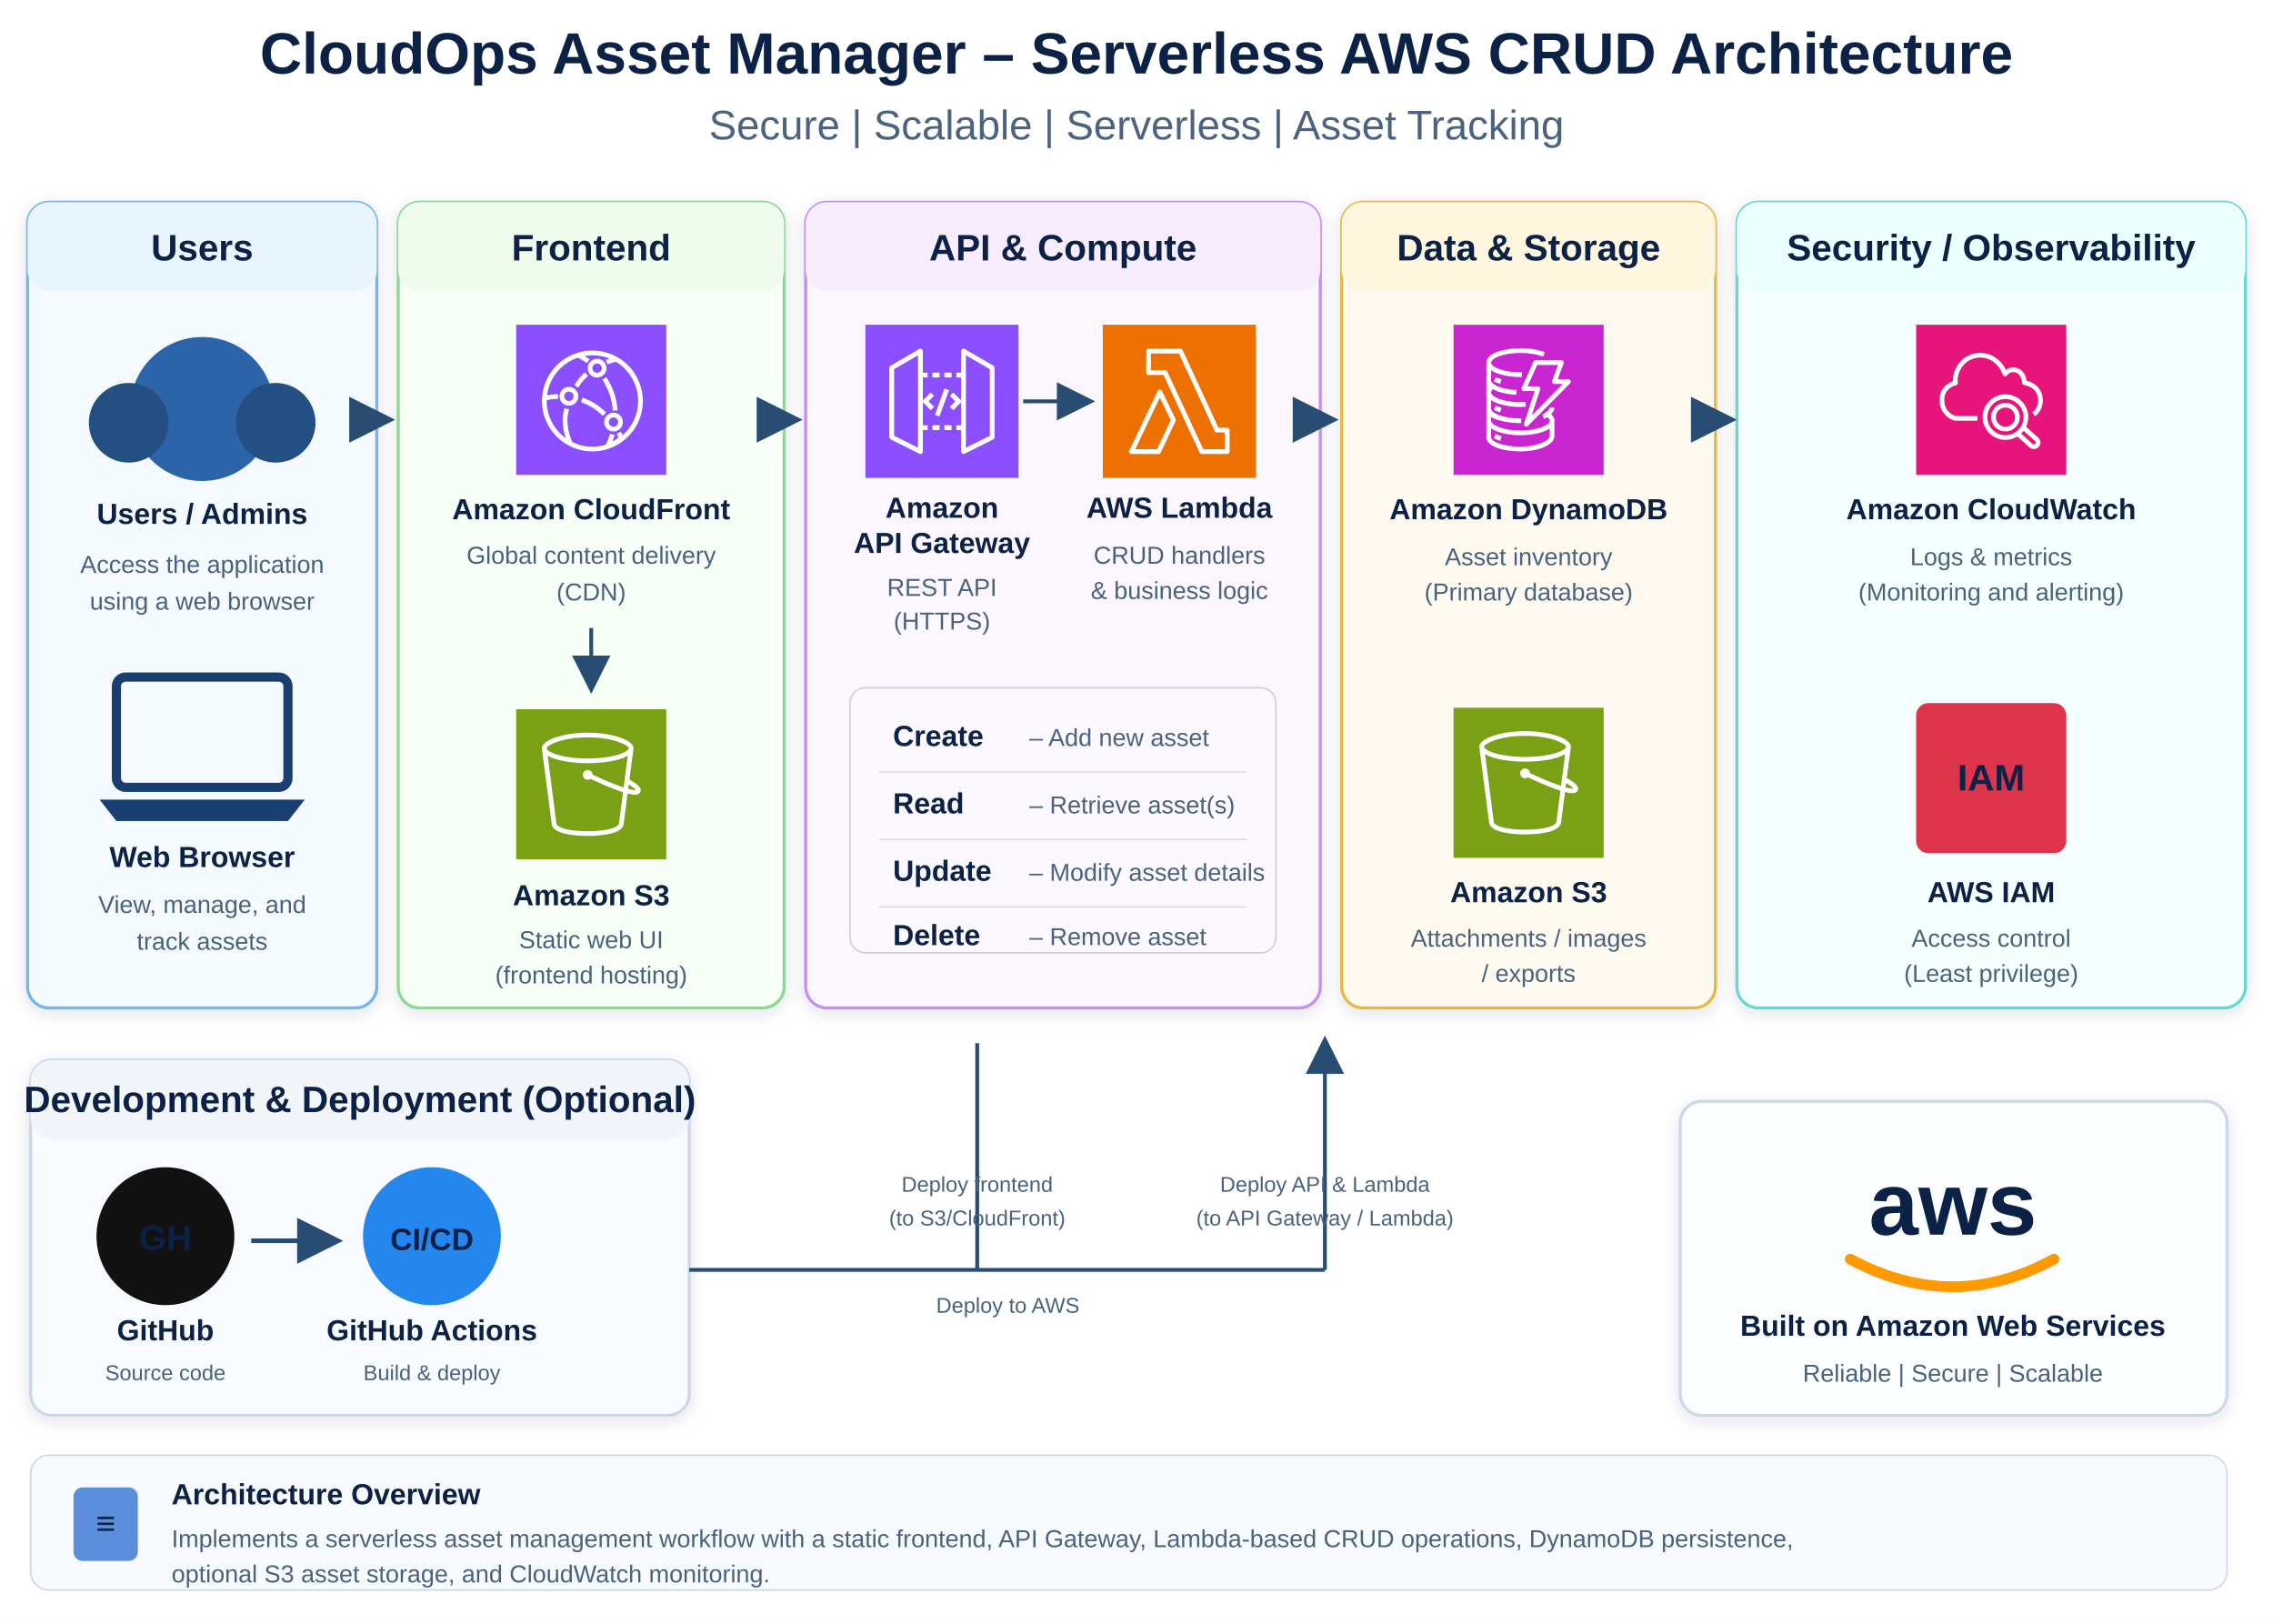
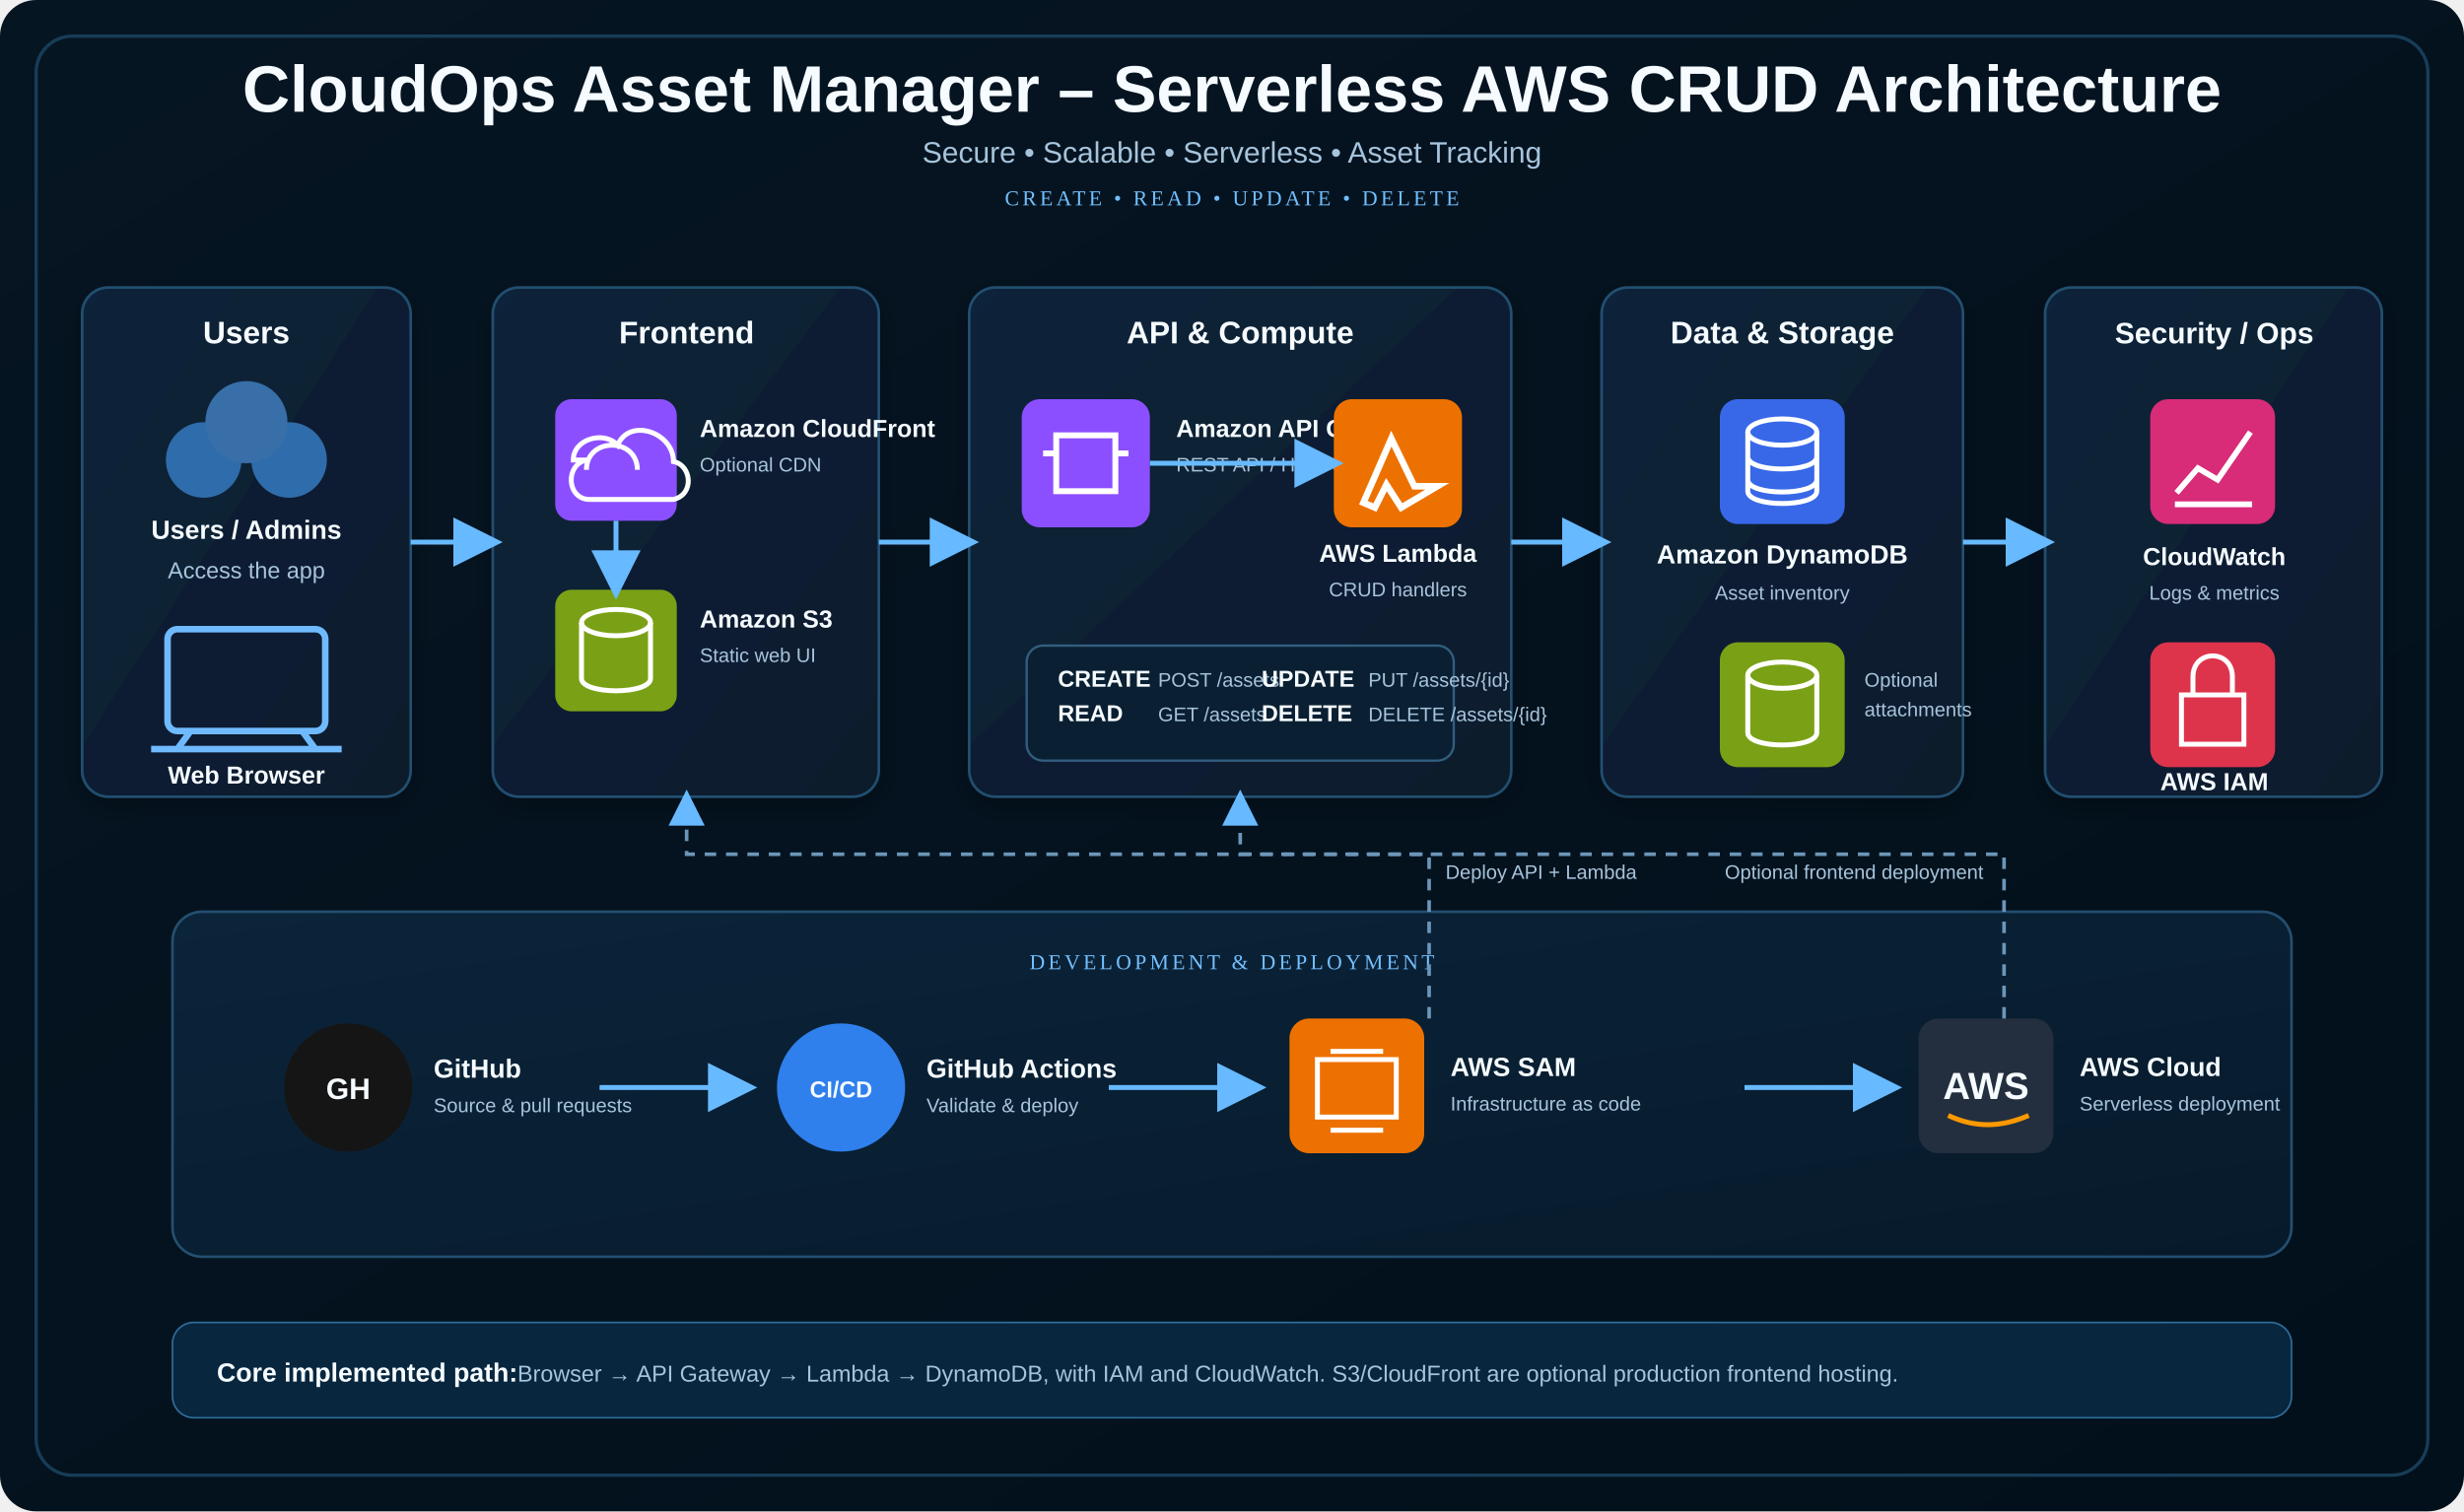
- <svg xmlns="http://www.w3.org/2000/svg" width="1484" height="1060" viewBox="0 0 1484 1060" role="img" aria-labelledby="title desc">
+ <svg xmlns="http://www.w3.org/2000/svg" width="1500" height="920" viewBox="0 0 1500 920" role="img" aria-labelledby="title desc">
  <defs>
+     <linearGradient id="bg" x1="0" y1="0" x2="1" y2="1">
+       <stop stop-color="#061522" />
+       <stop offset="1" stop-color="#02101b" />
+     </linearGradient>
+     <linearGradient id="panel" x1="0" y1="0" x2="1" y2="1">
+       <stop stop-color="#0b243a" />
+       <stop offset="1" stop-color="#071a2b" />
+     </linearGradient>
+     <filter id="shadow" x="-20%" y="-20%" width="140%" height="140%">
+       <feDropShadow dx="0" dy="5" stdDeviation="7" flood-color="#000" flood-opacity=".28" />
+     </filter>
    <marker id="arrow" markerWidth="10" markerHeight="10" refX="8" refY="5" orient="auto">
-       <path d="M0 0L10 5L0 10Z" fill="#294c73" />
+       <path d="M0 0L10 5L0 10Z" fill="#67baff" />
    </marker>
-     <filter id="shadow" x="-20%" y="-20%" width="140%" height="140%">
-       <feDropShadow dx="0" dy="3" stdDeviation="5" flood-color="#233d5b" flood-opacity=".12" />
-     </filter>
-     <symbol id="icon-cloudfront" viewBox="0 0 64 64">
-       <rect width="64" height="64" fill="#8C4FFF" />
-       <path d="M41.5,43.5 C40.397,43.5 39.5,42.603 39.5,41.5 C39.5,40.397 40.397,39.5 41.5,39.5 C42.603,39.5 43.5,40.397 43.5,41.5 C43.5,42.603 42.603,43.5 41.5,43.5 L41.5,43.5 Z M41.5,37.5 C39.294,37.5 37.5,39.294 37.5,41.5 C37.5,43.706 39.294,45.5 41.5,45.5 C43.706,45.5 45.5,43.706 45.5,41.5 C45.5,39.294 43.706,37.5 41.5,37.5 L41.5,37.5 Z M22.5,32.5 C21.397,32.5 20.5,31.603 20.5,30.5 C20.5,29.397 21.397,28.5 22.5,28.5 C23.603,28.5 24.5,29.397 24.5,30.5 C24.5,31.603 23.603,32.5 22.5,32.5 L22.5,32.5 Z M22.5,26.5 C20.294,26.5 18.5,28.294 18.5,30.5 C18.5,32.706 20.294,34.5 22.5,34.5 C24.706,34.5 26.5,32.706 26.5,30.5 C26.5,28.294 24.706,26.5 22.5,26.5 L22.5,26.5 Z M45.389,47.124 C45.168,46.607 44.936,46.094 44.685,45.591 L42.896,46.486 C43.17,47.035 43.42,47.599 43.656,48.165 C42.82,48.762 41.943,49.288 41.028,49.74 C41.384,48.865 41.694,47.975 41.974,47.012 L40.054,46.454 C39.564,48.134 38.985,49.581 38.184,51.133 C36.357,51.698 34.452,52 32.5,52 C29.465,52 26.567,51.314 23.871,49.976 C22.503,46.615 21.838,43.534 21.838,40.559 C21.838,39.267 22.063,38.196 22.322,36.956 C22.386,36.652 22.45,36.343 22.514,36.024 L20.551,35.638 C20.49,35.949 20.427,36.25 20.365,36.545 C20.094,37.838 19.838,39.06 19.838,40.559 C19.838,43.074 20.274,45.644 21.154,48.354 C16.072,44.724 13,38.854 13,32.5 C13,32.389 13.01,32.273 13.012,32.161 C14.642,31.799 16.123,31.614 17.854,31.571 L17.804,29.572 C16.169,29.612 14.694,29.779 13.163,30.084 C14.081,22.683 19.212,16.394 26.323,14.019 C27.873,14.818 29.02,15.524 30.135,16.37 L31.344,14.776 C30.646,14.248 29.934,13.771 29.146,13.299 C30.244,13.108 31.363,13 32.5,13 C35.032,13 37.532,13.494 39.849,14.439 C39.342,14.593 38.82,14.763 38.243,14.971 L38.923,16.852 C40.316,16.349 41.408,16.04 42.571,15.821 C48.399,19.341 52,25.667 52,32.5 C52,38.156 49.605,43.416 45.389,47.124 L45.389,47.124 Z M43.008,13.749 C39.826,11.95 36.192,11 32.5,11 C30.392,11 28.324,11.301 26.357,11.895 C17.723,14.464 11.568,22.23 11.045,31.196 C11.01,31.625 11,32.062 11,32.5 C11,40.444 15.352,47.707 22.354,51.455 C25.459,53.12 28.968,54 32.5,54 C34.892,54 37.229,53.61 39.437,52.843 C41.684,52.086 43.773,50.963 45.646,49.507 C50.955,45.399 54,39.2 54,32.5 C54,24.732 49.787,17.546 43.008,13.749 L43.008,13.749 Z M38.384,37.411 L37.003,38.858 C34.022,36.015 31.047,34.146 27.637,32.975 L28.287,31.083 C31.979,32.351 35.188,34.362 38.384,37.411 L38.384,37.411 Z M38.444,22.364 C41.282,26.692 42.88,31.444 43.193,36.488 L41.197,36.612 C40.905,31.919 39.417,27.495 36.772,23.46 L38.444,22.364 Z M26.451,26.797 L24.773,25.708 C26.316,23.332 27.639,21.758 29.336,20.278 L30.65,21.786 C29.103,23.135 27.886,24.587 26.451,26.797 L26.451,26.797 Z M34.5,16.5 C35.603,16.5 36.5,17.397 36.5,18.5 C36.5,19.603 35.603,20.5 34.5,20.5 C33.397,20.5 32.5,19.603 32.5,18.5 C32.5,17.397 33.397,16.5 34.5,16.5 L34.5,16.5 Z M34.5,22.5 C36.706,22.5 38.5,20.706 38.5,18.5 C38.5,16.294 36.706,14.5 34.5,14.5 C32.294,14.5 30.5,16.294 30.5,18.5 C30.5,20.706 32.294,22.5 34.5,22.5 L34.5,22.5 Z" fill="#fff" />
-     </symbol>
-     <symbol id="icon-s3" viewBox="0 0 64 64">
-       <rect width="64" height="64" fill="#7AA116" />
-       <g transform="translate(10.9998 10.0002)" fill="#fff">
-         <path d="M36.759,23.948 L36.993,22.131 C39.166,23.385 39.842,24.121 40.037,24.424 C39.713,24.485 38.832,24.509 36.759,23.948 L36.759,23.948 Z M19.5,11 C9.125,11 2.382,8.488 2,6.696 L2,6.511 C2.349,5.392 8.14,2 19.5,2 C30.84,2 36.632,5.381 37,6.505 L37,6.616 C36.724,8.446 29.961,11 19.5,11 L19.5,11 Z M34.818,23.362 C30.053,21.797 23.912,18.979 21.594,17.888 C21.535,16.786 20.628,15.906 19.512,15.906 C18.358,15.906 17.418,16.845 17.418,18 C17.418,19.154 18.358,20.094 19.512,20.094 C19.969,20.094 20.389,19.942 20.733,19.693 C23.132,20.822 29.619,23.798 34.558,25.38 L32.837,38.724 C32.583,40.352 27.919,42 19.497,42 C11.072,42 6.405,40.352 6.155,38.751 L2.435,9.814 C5.945,11.915 12.749,13 19.5,13 C26.25,13 33.054,11.915 36.565,9.815 L34.818,23.362 Z M39,6.5 C39,3.431 30.661,0 19.5,0 C8.339,0 -3.55271368e-15,3.431 -3.55271368e-15,6.5 L-3.55271368e-15,7.043 L4.174,39.033 C4.875,43.516 15.123,44 19.497,44 C23.869,44 34.113,43.516 34.818,39.007 L36.501,25.947 C37.778,26.279 38.812,26.456 39.616,26.455 C40.606,26.455 41.273,26.203 41.697,25.697 C42.047,25.281 42.185,24.756 42.085,24.221 C41.857,23 40.403,21.712 37.37,20.044 L37.27,19.989 L39,7.044 L39,6.5 Z" />
-       </g>
-     </symbol>
-     <symbol id="icon-apigw" viewBox="0 0 64 64">
-       <rect width="64" height="64" fill="#8C4FFF" />
-       <path fill-rule="evenodd" clip-rule="evenodd" d="M28 44H31V42H28V44ZM33 44H36V42H33V44ZM28 22H31V20H28V22ZM33 22H36V20H33V22ZM22 12.741L12 18.574V46.382L22 51.382V12.741ZM24 20H26V22H24V42H26V44H24V53C24 53.347 23.82 53.668 23.525 53.851C23.365 53.95 23.183 54 23 54C22.847 54 22.694 53.965 22.553 53.895L10.553 47.895C10.214 47.725 10 47.379 10 47V18C10 17.645 10.188 17.315 10.496 17.136L22.496 10.136C22.805 9.956 23.188 9.955 23.498 10.133C23.809 10.311 24 10.642 24 11V20ZM52 18.574L42 12.741V51.382L52 46.382V18.574ZM54 18V47C54 47.379 53.786 47.725 53.447 47.895L41.447 53.895C41.306 53.965 41.153 54 41 54C40.817 54 40.635 53.95 40.475 53.851C40.18 53.668 40 53.347 40 53V44H38V42H40V22H38V20H40V11C40 10.642 40.191 10.311 40.502 10.133C40.812 9.956 41.195 9.956 41.504 10.136L53.504 17.136C53.812 17.315 54 17.645 54 18ZM34.939 27.342L33.061 26.658L29.061 37.658L30.939 38.342L34.939 27.342ZM39.707 32.707C40.098 32.316 40.098 31.684 39.707 31.293L36.707 28.293L35.293 29.707L37.586 32L35.293 34.293L36.707 35.707L39.707 32.707ZM27.293 35.707L24.293 32.707C23.902 32.316 23.902 31.684 24.293 31.293L27.293 28.293L28.707 29.707L26.414 32L28.707 34.293L27.293 35.707Z" fill="#fff" />
-     </symbol>
-     <symbol id="icon-lambda" viewBox="0 0 64 64">
-       <rect width="64" height="64" fill="#ED7100" />
-       <path d="M22.679,52 L13.574,52 L23.838,30.41 L28.4,39.861 L22.679,52 Z M24.727,27.667 C24.561,27.321 24.212,27.103 23.831,27.103 L23.828,27.103 C23.445,27.104 23.097,27.325 22.932,27.672 L11.097,52.569 C10.95,52.879 10.971,53.243 11.154,53.534 C11.335,53.824 11.654,54 11.996,54 L23.31,54 C23.695,54 24.045,53.777 24.21,53.428 L30.404,40.284 C30.533,40.01 30.532,39.692 30.399,39.42 L24.727,27.667 Z M51.008,52 L41.986,52 L26.955,19.578 C26.791,19.226 26.439,19 26.052,19 L20.128,19 L20.135,12 L31.815,12 L46.775,44.42 C46.938,44.774 47.291,45 47.679,45 L51.008,45 L51.008,52 Z M52.004,43 L48.314,43 L33.354,10.58 C33.191,10.226 32.838,10 32.451,10 L19.14,10 C18.591,10 18.145,10.447 18.144,10.999 L18.136,19.999 C18.136,20.265 18.241,20.519 18.427,20.707 C18.614,20.895 18.867,21 19.131,21 L25.417,21 L40.448,53.422 C40.611,53.774 40.963,54 41.35,54 L52.004,54 C52.555,54 53,53.552 53,53 L53,44 C53,43.448 52.555,43 52.004,43 L52.004,43 Z" fill="#fff" />
-     </symbol>
-     <symbol id="icon-dynamodb" viewBox="0 0 64 64">
-       <rect width="64" height="64" fill="#C925D1" />
-       <path d="M46.586,25.249 L43.001,25.249 C42.673,25.249 42.366,25.087 42.179,24.815 C41.992,24.542 41.949,24.194 42.065,23.884 L44.558,17.162 L35.645,17.162 L31.554,26.26 L36.001,26.26 C36.322,26.26 36.624,26.416 36.813,26.681 C37,26.944 37.052,27.282 36.949,27.59 L33.289,38.691 L46.586,25.249 Z M49.707,24.953 L31.708,43.149 C31.516,43.344 31.259,43.445 31.001,43.445 C30.819,43.445 30.638,43.396 30.476,43.295 C30.081,43.048 29.905,42.56 30.053,42.115 L34.613,28.282 L30.001,28.282 C29.661,28.282 29.345,28.107 29.16,27.819 C28.977,27.529 28.95,27.166 29.091,26.853 L34.091,15.733 C34.253,15.372 34.608,15.14 35.001,15.14 L46.001,15.14 C46.329,15.14 46.636,15.303 46.823,15.575 C47.01,15.848 47.053,16.196 46.938,16.506 L44.444,23.227 L49,23.227 C49.404,23.227 49.77,23.474 49.924,23.851 C50.079,24.229 49.993,24.664 49.707,24.953 L49.707,24.953 Z M41.001,44.22 C38.291,46.106 33.314,47.102 28.533,47.102 C23.717,47.102 18.696,46.093 16,44.178 L16.001,47.994 C16.001,49.658 20.769,51.978 28.533,51.978 C36.028,51.978 41.001,49.276 41.001,47.489 L41.001,44.22 Z M43.065,40.95 C43.065,41.137 43.033,41.317 43.001,41.496 L43.001,47.489 C43.001,51.08 36.511,54 28.533,54 C21.63,54 14.662,52.111 14.06,48.5 L14.001,48.5 L14,43.445 L14,30.304 L14,16.151 L14.001,16.151 C14.001,12.155 21.488,10 28.533,10 C32.474,10 36.263,10.64 38.93,11.756 L38.164,13.624 C35.732,12.605 32.221,12.022 28.533,12.022 C20.769,12.022 16.001,14.427 16.001,16.151 C16.001,17.876 20.769,20.281 28.533,20.281 C28.728,20.281 28.932,20.282 29.129,20.274 L29.207,22.293 C28.982,22.303 28.758,22.303 28.533,22.303 C23.716,22.303 18.696,21.294 16,19.379 L16,23.737 L16.001,23.737 L16.001,23.754 C16.006,24.284 16.49,24.897 17.365,25.474 C19.347,26.762 22.915,27.642 26.904,27.825 L26.813,29.845 C22.687,29.655 19.063,28.776 16.727,27.429 C16.417,27.727 16.001,28.485 16.001,28.896 C16.001,30.62 20.769,33.025 28.533,33.025 C29.271,33.025 29.998,33 30.695,32.95 L30.836,34.967 C30.092,35.021 29.317,35.047 28.533,35.047 C23.716,35.047 18.696,34.038 16,32.123 L16,35.793 L16.001,35.793 C16.006,36.34 16.49,36.953 17.365,37.53 C19.633,39.004 23.914,39.923 28.533,39.923 L28.863,39.923 L28.863,41.945 L28.533,41.945 C23.755,41.945 18.673,40.937 16.001,39.402 C15.679,39.7 16.001,40.413 16.001,40.95 C16.001,42.675 20.769,45.08 28.533,45.08 C36.298,45.08 41.065,42.675 41.065,40.95 C41.065,40.341 40.466,39.776 39.973,39.412 C39.564,39.659 39.114,39.895 38.601,40.111 L37.833,38.244 C38.364,38.021 38.823,37.781 39.197,37.533 C40.298,36.799 41.001,35.754 41.001,35.358 L43.001,35.358 C43.001,36.298 42.38,37.305 41.584,38.133 C42.776,39.173 43.065,40.211 43.065,40.95 L43.065,40.95 Z M17.142,48.389 C17.933,48.797 18.858,49.161 19.894,49.469 L20.458,47.529 C19.542,47.257 18.732,46.94 18.052,46.588 L17.142,48.389 Z M19.894,37.339 L20.458,35.4 C19.542,35.127 18.732,34.81 18.052,34.458 L17.142,36.258 C17.933,36.667 18.858,37.03 19.894,37.339 L19.894,37.339 Z M17.142,24.128 L18.052,22.328 C18.732,22.68 19.542,22.996 20.458,23.269 L19.894,25.209 C18.858,24.901 17.933,24.537 17.142,24.128 L17.142,24.128 Z" fill="#fff" />
-     </symbol>
-     <symbol id="icon-cloudwatch" viewBox="0 0 64 64">
-       <rect width="64" height="64" fill="#E7157B" />
-       <path d="M42.184,39.381 C42.184,37.128 40.347,35.295 38.089,35.295 C35.831,35.295 33.995,37.128 33.995,39.381 C33.995,41.634 35.831,43.467 38.089,43.467 C40.347,43.467 42.184,41.634 42.184,39.381 L42.184,39.381 Z M44.184,39.381 C44.184,42.734 41.45,45.462 38.089,45.462 C34.729,45.462 31.995,42.734 31.995,39.381 C31.995,36.028 34.729,33.3 38.089,33.3 C41.45,33.3 44.184,36.028 44.184,39.381 L44.184,39.381 Z M50.743,49.616 L45.846,45.216 C45.524,45.64 45.17,46.038 44.785,46.405 L49.671,50.803 C49.997,51.095 50.505,51.071 50.802,50.744 C51.096,50.418 51.07,49.911 50.743,49.616 L50.743,49.616 Z M38.089,47.092 C42.351,47.092 45.818,43.632 45.818,39.381 C45.818,35.13 42.351,31.671 38.089,31.671 C33.829,31.671 30.362,35.13 30.362,39.381 C30.362,43.632 33.829,47.092 38.089,47.092 L38.089,47.092 Z M52.081,48.134 C53.227,49.167 53.319,50.936 52.288,52.08 C51.735,52.69 50.971,53 50.205,53 C49.538,53 48.868,52.766 48.333,52.287 L43.172,47.641 C41.691,48.552 39.954,49.087 38.089,49.087 C32.725,49.087 28.362,44.733 28.362,39.381 C28.362,34.029 32.725,29.675 38.089,29.675 C43.454,29.675 47.818,34.029 47.818,39.381 C47.818,40.845 47.482,42.229 46.897,43.476 L52.081,48.134 Z M17.697,23.538 C17.697,23.939 17.72,24.338 17.767,24.723 C17.802,25.006 17.713,25.291 17.524,25.505 C17.375,25.671 17.177,25.783 16.961,25.824 C15.084,26.308 12,27.772 12,32.157 C12,35.48 13.836,37.314 15.377,38.268 C16.049,38.69 16.64,38.905 17.138,38.91 L26.127,38.91 L26.127,40.906 L17.127,40.906 C16.243,40.897 15.3,40.577 14.317,39.959 C12.708,38.964 10,36.621 10,32.157 C10,26.888 13.526,24.864 15.71,24.117 C15.702,23.924 15.697,23.731 15.697,23.538 C15.697,19.16 18.673,14.622 22.621,12.978 C27.232,11.051 32.119,12.007 35.687,15.534 C36.734,16.567 37.604,17.808 38.285,19.236 C39.203,18.551 40.304,18.175 41.459,18.175 C43.874,18.175 46.587,19.968 47.122,23.89 C50.58,24.722 54,27.278 54,32.217 C54,35.108 52.864,37.457 50.713,39.009 L49.541,37.393 C51.173,36.214 52,34.473 52,32.217 C52,27.239 47.811,26 46.01,25.698 C45.743,25.653 45.505,25.502 45.351,25.279 C45.208,25.072 45.15,24.818 45.186,24.571 C44.931,21.532 43.141,20.17 41.459,20.17 C40.402,20.17 39.409,20.686 38.734,21.586 C38.514,21.879 38.156,22.03 37.786,21.975 C37.422,21.921 37.118,21.672 36.993,21.326 C36.359,19.574 35.446,18.103 34.281,16.951 C32.851,15.54 28.933,12.507 23.391,14.819 C20.198,16.149 17.697,19.978 17.697,23.538 L17.697,23.538 Z" fill="#fff" />
-     </symbol>
    <style>
-     text{font-family:Arial,Helvetica,sans-serif;fill:#0b2145}.title{font-size:38px;font-weight:800}.sub{font-size:27px;fill:#4b6381}.head{font-size:24px;font-weight:800}.svc{font-size:19px;font-weight:800}.body{font-size:16px;fill:#49627e}.small{font-size:14px;fill:#49627e}.panel{stroke-width:2}.arrow{stroke:#294c73;stroke-width:3;fill:none;marker-end:url(#arrow)}.thin{stroke:#294c73;stroke-width:2.5;fill:none;marker-end:url(#arrow)}
+     .t{font-family:Arial,Helvetica,sans-serif;fill:#f5fbff}.m{font-family:Arial,Helvetica,sans-serif;fill:#a7c4dc}.h{font-weight:700}
+     .panel{fill:url(#panel);stroke:#244f70;stroke-width:1.6}.soft{fill:#0a2032;stroke:#315e80;stroke-width:1.4}
+     .line{stroke:#67baff;stroke-width:3;fill:none;marker-end:url(#arrow)}.dash{stroke:#6c96b9;stroke-width:2.2;fill:none;stroke-dasharray:7 6;marker-end:url(#arrow)}
+     .small{font-size:14px}.tiny{font-size:12px}.cap{font-size:13px;letter-spacing:2px;fill:#72bfff}.svcname{font-size:17px;font-weight:700}
  </style>
  </defs>
-   <rect width="1484" height="1060" fill="#fff" />
-   <text x="742" y="48" text-anchor="middle" class="title">CloudOps Asset Manager – Serverless AWS CRUD Architecture</text>
-   <text x="742" y="91" text-anchor="middle" class="sub">Secure | Scalable | Serverless | Asset Tracking</text>
-   <g filter="url(#shadow)">
-     <rect x="18" y="132" width="228" height="526" rx="14" fill="#f5faff" stroke="#76b7eb" class="panel" />
+   <rect width="1500" height="920" rx="22" fill="url(#bg)" />
+   <rect x="22" y="22" width="1456" height="876" rx="22" fill="none" stroke="#173d58" stroke-width="2" />
+   <text x="750" y="68" text-anchor="middle" class="t h" font-size="40">CloudOps Asset Manager – Serverless AWS CRUD Architecture</text>
+   <text x="750" y="99" text-anchor="middle" class="m" font-size="18">Secure • Scalable • Serverless • Asset Tracking</text>
+   <text x="750" y="125" text-anchor="middle" class="cap">CREATE • READ • UPDATE • DELETE</text>
+   <g transform="translate(50 175)">
+     <rect width="200" height="310" rx="16" class="panel" filter="url(#shadow)" />
+     <text x="100" y="34" text-anchor="middle" class="t h" font-size="19">Users</text>
+     <circle cx="74" cy="105" r="23" fill="#2f6cab" />
+     <circle cx="126" cy="105" r="23" fill="#2f6cab" />
+     <circle cx="100" cy="82" r="25" fill="#386fa9" />
+     <text x="100" y="153" text-anchor="middle" class="t h" font-size="16">Users / Admins</text>
+     <text x="100" y="177" text-anchor="middle" class="m small">Access the app</text>
+     <rect x="52" y="208" width="96" height="62" rx="6" fill="none" stroke="#6fbaff" stroke-width="4" />
+     <path d="M42 281h116M66 270l-8 11m76-11 8 11" stroke="#6fbaff" stroke-width="4" />
+     <text x="100" y="302" text-anchor="middle" class="t h" font-size="15">Web Browser</text>
  </g>
-   <rect x="18" y="132" width="228" height="58" rx="14" fill="#e9f5ff" />
-   <text x="132" y="170" text-anchor="middle" class="head">Users</text>
-   <circle cx="132" cy="267" r="47" fill="#2b64a8" />
-   <circle cx="84" cy="276" r="26" fill="#234f83" />
-   <circle cx="180" cy="276" r="26" fill="#234f83" />
-   <text x="132" y="342" text-anchor="middle" class="svc">Users / Admins</text>
-   <text x="132" y="374" text-anchor="middle" class="body">Access the application</text>
-   <text x="132" y="398" text-anchor="middle" class="body">using a web browser</text>
-   <rect x="76" y="442" width="112" height="72" rx="6" fill="none" stroke="#183f70" stroke-width="6" />
-   <path d="M65 522H199L188 536H76Z" fill="#183f70" />
-   <text x="132" y="566" text-anchor="middle" class="svc">Web Browser</text>
-   <text x="132" y="596" text-anchor="middle" class="body">View, manage, and</text>
-   <text x="132" y="620" text-anchor="middle" class="body">track assets</text>
-   <g filter="url(#shadow)">
-     <rect x="260" y="132" width="252" height="526" rx="14" fill="#f7fff6" stroke="#89da91" class="panel" />
+   <g transform="translate(300 175)">
+     <rect width="235" height="310" rx="16" class="panel" filter="url(#shadow)" />
+     <text x="118" y="34" text-anchor="middle" class="t h" font-size="19">Frontend</text>
+     <rect x="38" y="68" width="74" height="74" rx="10" fill="#8C4FFF" />
+     <path d="M57 111c0-20 31-20 31 0M49 105c0-13 19-18 27-9 7-17 34-8 34 10 11 2 13 20 0 23H58c-13-1-14-21-1-24z" fill="none" stroke="#fff" stroke-width="3" />
+     <text x="126" y="91" class="t h" font-size="15">Amazon CloudFront</text>
+     <text x="126" y="112" class="m tiny">Optional CDN</text>
+     <rect x="38" y="184" width="74" height="74" rx="10" fill="#7AA116" />
+     <ellipse cx="75" cy="204" rx="21" ry="8" fill="none" stroke="#fff" stroke-width="3" />
+     <path d="M54 204v34c0 10 42 10 42 0v-34" fill="none" stroke="#fff" stroke-width="3" />
+     <text x="126" y="207" class="t h" font-size="15">Amazon S3</text>
+     <text x="126" y="228" class="m tiny">Static web UI</text>
+     <path d="M75 142v42" class="line" />
  </g>
-   <rect x="260" y="132" width="252" height="58" rx="14" fill="#effced" />
-   <text x="386" y="170" text-anchor="middle" class="head" fill="#14723b">Frontend</text>
-   <use href="#icon-cloudfront" x="337" y="212" width="98" height="98" />
-   <text x="386" y="339" text-anchor="middle" class="svc">Amazon CloudFront</text>
-   <text x="386" y="368" text-anchor="middle" class="body">Global content delivery</text>
-   <text x="386" y="392" text-anchor="middle" class="body">(CDN)</text>
-   <path class="thin" d="M386 410V448" />
-   <use href="#icon-s3" x="337" y="463" width="98" height="98" />
-   <text x="386" y="591" text-anchor="middle" class="svc">Amazon S3</text>
-   <text x="386" y="619" text-anchor="middle" class="body">Static web UI</text>
-   <text x="386" y="642" text-anchor="middle" class="body">(frontend hosting)</text>
-   <g filter="url(#shadow)">
-     <rect x="526" y="132" width="336" height="526" rx="14" fill="#fcf7ff" stroke="#c98cf0" class="panel" />
+   <g transform="translate(590 175)">
+     <rect width="330" height="310" rx="16" class="panel" filter="url(#shadow)" />
+     <text x="165" y="34" text-anchor="middle" class="t h" font-size="19">API &amp; Compute</text>
+     <rect x="32" y="68" width="78" height="78" rx="11" fill="#8C4FFF" />
+     <path d="M53 90h36v34H53zM45 101h8m36 0h8m-44 23h36" stroke="#fff" stroke-width="3.6" fill="none" />
+     <text x="126" y="91" class="t h" font-size="15">Amazon API Gateway</text>
+     <text x="126" y="112" class="m tiny">REST API / HTTPS</text>
+     <rect x="222" y="68" width="78" height="78" rx="11" fill="#ED7100" />
+     <path d="M240 131l17-39 14 29h14l-22 13-9-14-7 14z" fill="none" stroke="#fff" stroke-width="4" />
+     <text x="261" y="167" text-anchor="middle" class="t h" font-size="15">AWS Lambda</text>
+     <text x="261" y="188" text-anchor="middle" class="m tiny">CRUD handlers</text>
+     <path d="M110 107h112" class="line" />
+     <rect x="35" y="218" width="260" height="70" rx="10" class="soft" />
+     <text x="54" y="243" class="t h small">CREATE</text>
+     <text x="115" y="243" class="m tiny">POST /assets</text>
+     <text x="54" y="264" class="t h small">READ</text>
+     <text x="115" y="264" class="m tiny">GET /assets</text>
+     <text x="178" y="243" class="t h small">UPDATE</text>
+     <text x="243" y="243" class="m tiny">PUT /assets/{id}</text>
+     <text x="178" y="264" class="t h small">DELETE</text>
+     <text x="243" y="264" class="m tiny">DELETE /assets/{id}</text>
  </g>
-   <rect x="526" y="132" width="336" height="58" rx="14" fill="#f8ecff" />
-   <text x="694" y="170" text-anchor="middle" class="head" fill="#632399">API &amp; Compute</text>
-   <use href="#icon-apigw" x="565" y="212" width="100" height="100" />
-   <use href="#icon-lambda" x="720" y="212" width="100" height="100" />
-   <path class="thin" d="M668 262H710" />
-   <text x="615" y="338" text-anchor="middle" class="svc">Amazon</text>
-   <text x="615" y="361" text-anchor="middle" class="svc">API Gateway</text>
-   <text x="615" y="389" text-anchor="middle" class="body">REST API</text>
-   <text x="615" y="411" text-anchor="middle" class="body">(HTTPS)</text>
-   <text x="770" y="338" text-anchor="middle" class="svc">AWS Lambda</text>
-   <text x="770" y="368" text-anchor="middle" class="body">CRUD handlers</text>
-   <text x="770" y="391" text-anchor="middle" class="body">&amp; business logic</text>
-   <rect x="555" y="449" width="278" height="173" rx="10" fill="#fbf9ff" stroke="#d9c4ec" />
-   <text x="583" y="487" class="svc" font-size="16">Create</text>
-   <text x="672" y="487" class="body">–  Add new asset</text>
-   <line x1="574" y1="504" x2="814" y2="504" stroke="#e2d7ec" />
-   <text x="583" y="531" class="svc" font-size="16">Read</text>
-   <text x="672" y="531" class="body">–  Retrieve asset(s)</text>
-   <line x1="574" y1="548" x2="814" y2="548" stroke="#e2d7ec" />
-   <text x="583" y="575" class="svc" font-size="16">Update</text>
-   <text x="672" y="575" class="body">–  Modify asset details</text>
-   <line x1="574" y1="592" x2="814" y2="592" stroke="#e2d7ec" />
-   <text x="583" y="617" class="svc" font-size="16">Delete</text>
-   <text x="672" y="617" class="body">–  Remove asset</text>
-   <g filter="url(#shadow)">
-     <rect x="876" y="132" width="244" height="526" rx="14" fill="#fffaf0" stroke="#e5b944" class="panel" />
+   <g transform="translate(975 175)">
+     <rect width="220" height="310" rx="16" class="panel" filter="url(#shadow)" />
+     <text x="110" y="34" text-anchor="middle" class="t h" font-size="19">Data &amp; Storage</text>
+     <rect x="72" y="68" width="76" height="76" rx="11" fill="#3868E8" />
+     <ellipse cx="110" cy="88" rx="21" ry="8" fill="none" stroke="#fff" stroke-width="3" />
+     <path d="M89 88v36c0 10 42 10 42 0V88M89 103c0 10 42 10 42 0M89 117c0 10 42 10 42 0" fill="none" stroke="#fff" stroke-width="3" />
+     <text x="110" y="168" text-anchor="middle" class="t h" font-size="16">Amazon DynamoDB</text>
+     <text x="110" y="190" text-anchor="middle" class="m tiny">Asset inventory</text>
+     <rect x="72" y="216" width="76" height="76" rx="11" fill="#7AA116" />
+     <ellipse cx="110" cy="236" rx="21" ry="8" fill="none" stroke="#fff" stroke-width="3" />
+     <path d="M89 236v35c0 10 42 10 42 0v-35" fill="none" stroke="#fff" stroke-width="3" />
+     <text x="160" y="243" class="m tiny">Optional</text>
+     <text x="160" y="261" class="m tiny">attachments</text>
  </g>
-   <rect x="876" y="132" width="244" height="58" rx="14" fill="#fff6df" />
-   <text x="998" y="170" text-anchor="middle" class="head" fill="#7b5400">Data &amp; Storage</text>
-   <use href="#icon-dynamodb" x="949" y="212" width="98" height="98" />
-   <text x="998" y="339" text-anchor="middle" class="svc">Amazon DynamoDB</text>
-   <text x="998" y="369" text-anchor="middle" class="body">Asset inventory</text>
-   <text x="998" y="392" text-anchor="middle" class="body">(Primary database)</text>
-   <use href="#icon-s3" x="949" y="462" width="98" height="98" />
-   <text x="998" y="589" text-anchor="middle" class="svc">Amazon S3</text>
-   <text x="998" y="618" text-anchor="middle" class="body">Attachments / images</text>
-   <text x="998" y="641" text-anchor="middle" class="body">/ exports</text>
-   <g filter="url(#shadow)">
-     <rect x="1134" y="132" width="332" height="526" rx="14" fill="#f5ffff" stroke="#66d7d3" class="panel" />
+   <g transform="translate(1245 175)">
+     <rect width="205" height="310" rx="16" class="panel" filter="url(#shadow)" />
+     <text x="103" y="34" text-anchor="middle" class="t h" font-size="18">Security / Ops</text>
+     <rect x="64" y="68" width="76" height="76" rx="11" fill="#D82B78" />
+     <path d="M80 125l13-15 12 7 20-29M79 132h47" stroke="#fff" stroke-width="3.5" fill="none" />
+     <text x="103" y="169" text-anchor="middle" class="t h" font-size="15">CloudWatch</text>
+     <text x="103" y="190" text-anchor="middle" class="m tiny">Logs &amp; metrics</text>
+     <rect x="64" y="216" width="76" height="76" rx="11" fill="#DD344C" />
+     <path d="M83 248h38v30H83zM90 248v-11c0-17 24-17 24 0v11" fill="none" stroke="#fff" stroke-width="3" />
+     <text x="103" y="306" text-anchor="middle" class="t h" font-size="15">AWS IAM</text>
  </g>
-   <rect x="1134" y="132" width="332" height="58" rx="14" fill="#ebffff" />
-   <text x="1300" y="170" text-anchor="middle" class="head" fill="#0d6270">Security / Observability</text>
-   <use href="#icon-cloudwatch" x="1251" y="212" width="98" height="98" />
-   <text x="1300" y="339" text-anchor="middle" class="svc">Amazon CloudWatch</text>
-   <text x="1300" y="369" text-anchor="middle" class="body">Logs &amp; metrics</text>
-   <text x="1300" y="392" text-anchor="middle" class="body">(Monitoring and alerting)</text>
-   <rect x="1251" y="459" width="98" height="98" rx="8" fill="#dd344c" />
-   <text x="1300" y="516" text-anchor="middle" fill="#fff" font-size="24" font-weight="800">IAM</text>
-   <text x="1300" y="589" text-anchor="middle" class="svc">AWS IAM</text>
-   <text x="1300" y="618" text-anchor="middle" class="body">Access control</text>
-   <text x="1300" y="641" text-anchor="middle" class="body">(Least privilege)</text>
-   <path class="arrow" d="M246 274H252" />
-   <path class="arrow" d="M512 274H518" />
-   <path class="arrow" d="M862 274H868" />
-   <path class="arrow" d="M1120 274H1128" />
-   <g filter="url(#shadow)">
-     <rect x="20" y="692" width="430" height="232" rx="14" fill="#f8fbff" stroke="#cad8e9" class="panel" />
+   <path d="M250 330H300" class="line" />
+   <path d="M535 330H590" class="line" />
+   <path d="M920 330H975" class="line" />
+   <path d="M1195 330H1245" class="line" />
+   <rect x="105" y="555" width="1290" height="210" rx="18" class="panel" />
+   <text x="750" y="590" text-anchor="middle" class="cap">DEVELOPMENT &amp; DEPLOYMENT</text>
+   <g transform="translate(170 620)">
+     <circle cx="42" cy="42" r="39" fill="#151515" />
+     <text x="42" y="49" text-anchor="middle" class="t h" font-size="18">GH</text>
+     <text x="94" y="36" class="t h" font-size="16">GitHub</text>
+     <text x="94" y="57" class="m tiny">Source &amp; pull requests</text>
  </g>
-   <rect x="20" y="692" width="430" height="52" rx="14" fill="#f2f6fb" />
-   <text x="235" y="726" text-anchor="middle" class="head" font-size="20">Development &amp; Deployment (Optional)</text>
-   <circle cx="108" cy="807" r="45" fill="#111" />
-   <text x="108" y="816" text-anchor="middle" fill="#fff" font-size="23" font-weight="800">GH</text>
-   <text x="108" y="875" text-anchor="middle" class="svc">GitHub</text>
-   <text x="108" y="901" text-anchor="middle" class="small">Source code</text>
-   <path class="arrow" d="M164 810H218" />
-   <circle cx="282" cy="807" r="45" fill="#2586ed" />
-   <text x="282" y="816" text-anchor="middle" fill="#fff" font-size="20" font-weight="800">CI/CD</text>
-   <text x="282" y="875" text-anchor="middle" class="svc">GitHub Actions</text>
-   <text x="282" y="901" text-anchor="middle" class="small">Build &amp; deploy</text>
-   <path d="M450 829H865M638 829V681M865 829V681" stroke="#294c73" stroke-width="2.5" fill="none" marker-end="url(#arrow)" />
-   <text x="638" y="778" text-anchor="middle" class="small">Deploy frontend</text>
-   <text x="638" y="800" text-anchor="middle" class="small">(to S3/CloudFront)</text>
-   <text x="865" y="778" text-anchor="middle" class="small">Deploy API &amp; Lambda</text>
-   <text x="865" y="800" text-anchor="middle" class="small">(to API Gateway / Lambda)</text>
-   <text x="658" y="857" text-anchor="middle" class="small">Deploy to AWS</text>
-   <g filter="url(#shadow)">
-     <rect x="1097" y="719" width="357" height="205" rx="14" fill="#fbfdff" stroke="#cad8e9" class="panel" />
+   <path d="M365 662H455" class="line" />
+   <g transform="translate(470 620)">
+     <circle cx="42" cy="42" r="39" fill="#2F80ED" />
+     <text x="42" y="48" text-anchor="middle" class="t h" font-size="14">CI/CD</text>
+     <text x="94" y="36" class="t h" font-size="16">GitHub Actions</text>
+     <text x="94" y="57" class="m tiny">Validate &amp; deploy</text>
  </g>
-   <text x="1275" y="806" text-anchor="middle" font-size="58" font-weight="700" fill="#27384b">aws</text>
-   <path d="M1208 822Q1275 858 1341 822" stroke="#ff9900" stroke-width="7" fill="none" stroke-linecap="round" />
-   <text x="1275" y="872" text-anchor="middle" class="svc">Built on Amazon Web Services</text>
-   <text x="1275" y="902" text-anchor="middle" class="body">Reliable | Secure | Scalable</text>
-   <rect x="20" y="950" width="1434" height="88" rx="12" fill="#f7faff" stroke="#cad8e9" />
-   <rect x="48" y="971" width="42" height="48" rx="6" fill="#5b8fdc" />
-   <text x="69" y="1002" text-anchor="middle" fill="#fff" font-size="22" font-weight="800">≡</text>
-   <text x="112" y="982" class="svc">Architecture Overview</text>
-   <text x="112" y="1010" class="body">Implements a serverless asset management workflow with a static frontend, API Gateway, Lambda-based CRUD operations, DynamoDB persistence,</text>
-   <text x="112" y="1033" class="body">optional S3 asset storage, and CloudWatch monitoring.</text>
+   <path d="M675 662H765" class="line" />
+   <g transform="translate(785 620)">
+     <rect x="0" y="0" width="82" height="82" rx="12" fill="#ED7100" />
+     <path d="M17 60h48V25H17zM25 20h32M25 68h32" stroke="#fff" stroke-width="3" fill="none" />
+     <text x="98" y="35" class="t h" font-size="16">AWS SAM</text>
+     <text x="98" y="56" class="m tiny">Infrastructure as code</text>
+   </g>
+   <path d="M1062 662H1152" class="line" />
+   <g transform="translate(1168 620)">
+     <rect x="0" y="0" width="82" height="82" rx="12" fill="#232F3E" />
+     <text x="41" y="49" text-anchor="middle" class="t h" font-size="23">AWS</text>
+     <path d="M18 59c17 8 33 7 49 0" stroke="#FF9900" stroke-width="3" fill="none" />
+     <text x="98" y="35" class="t h" font-size="16">AWS Cloud</text>
+     <text x="98" y="56" class="m tiny">Serverless deployment</text>
+   </g>
+   <path d="M870 620V520H755V485" class="dash" />
+   <text x="880" y="535" class="m tiny">Deploy API + Lambda</text>
+   <path d="M1220 620V520H418V485" class="dash" />
+   <text x="1050" y="535" class="m tiny">Optional frontend deployment</text>
+   <rect x="105" y="805" width="1290" height="58" rx="13" fill="#08263e" stroke="#2f6e9c" />
+   <text x="132" y="841" class="t h" font-size="16">Core implemented path:</text>
+   <text x="315" y="841" class="m small">Browser → API Gateway → Lambda → DynamoDB, with IAM and CloudWatch. S3/CloudFront are optional production frontend hosting.</text>
</svg>
